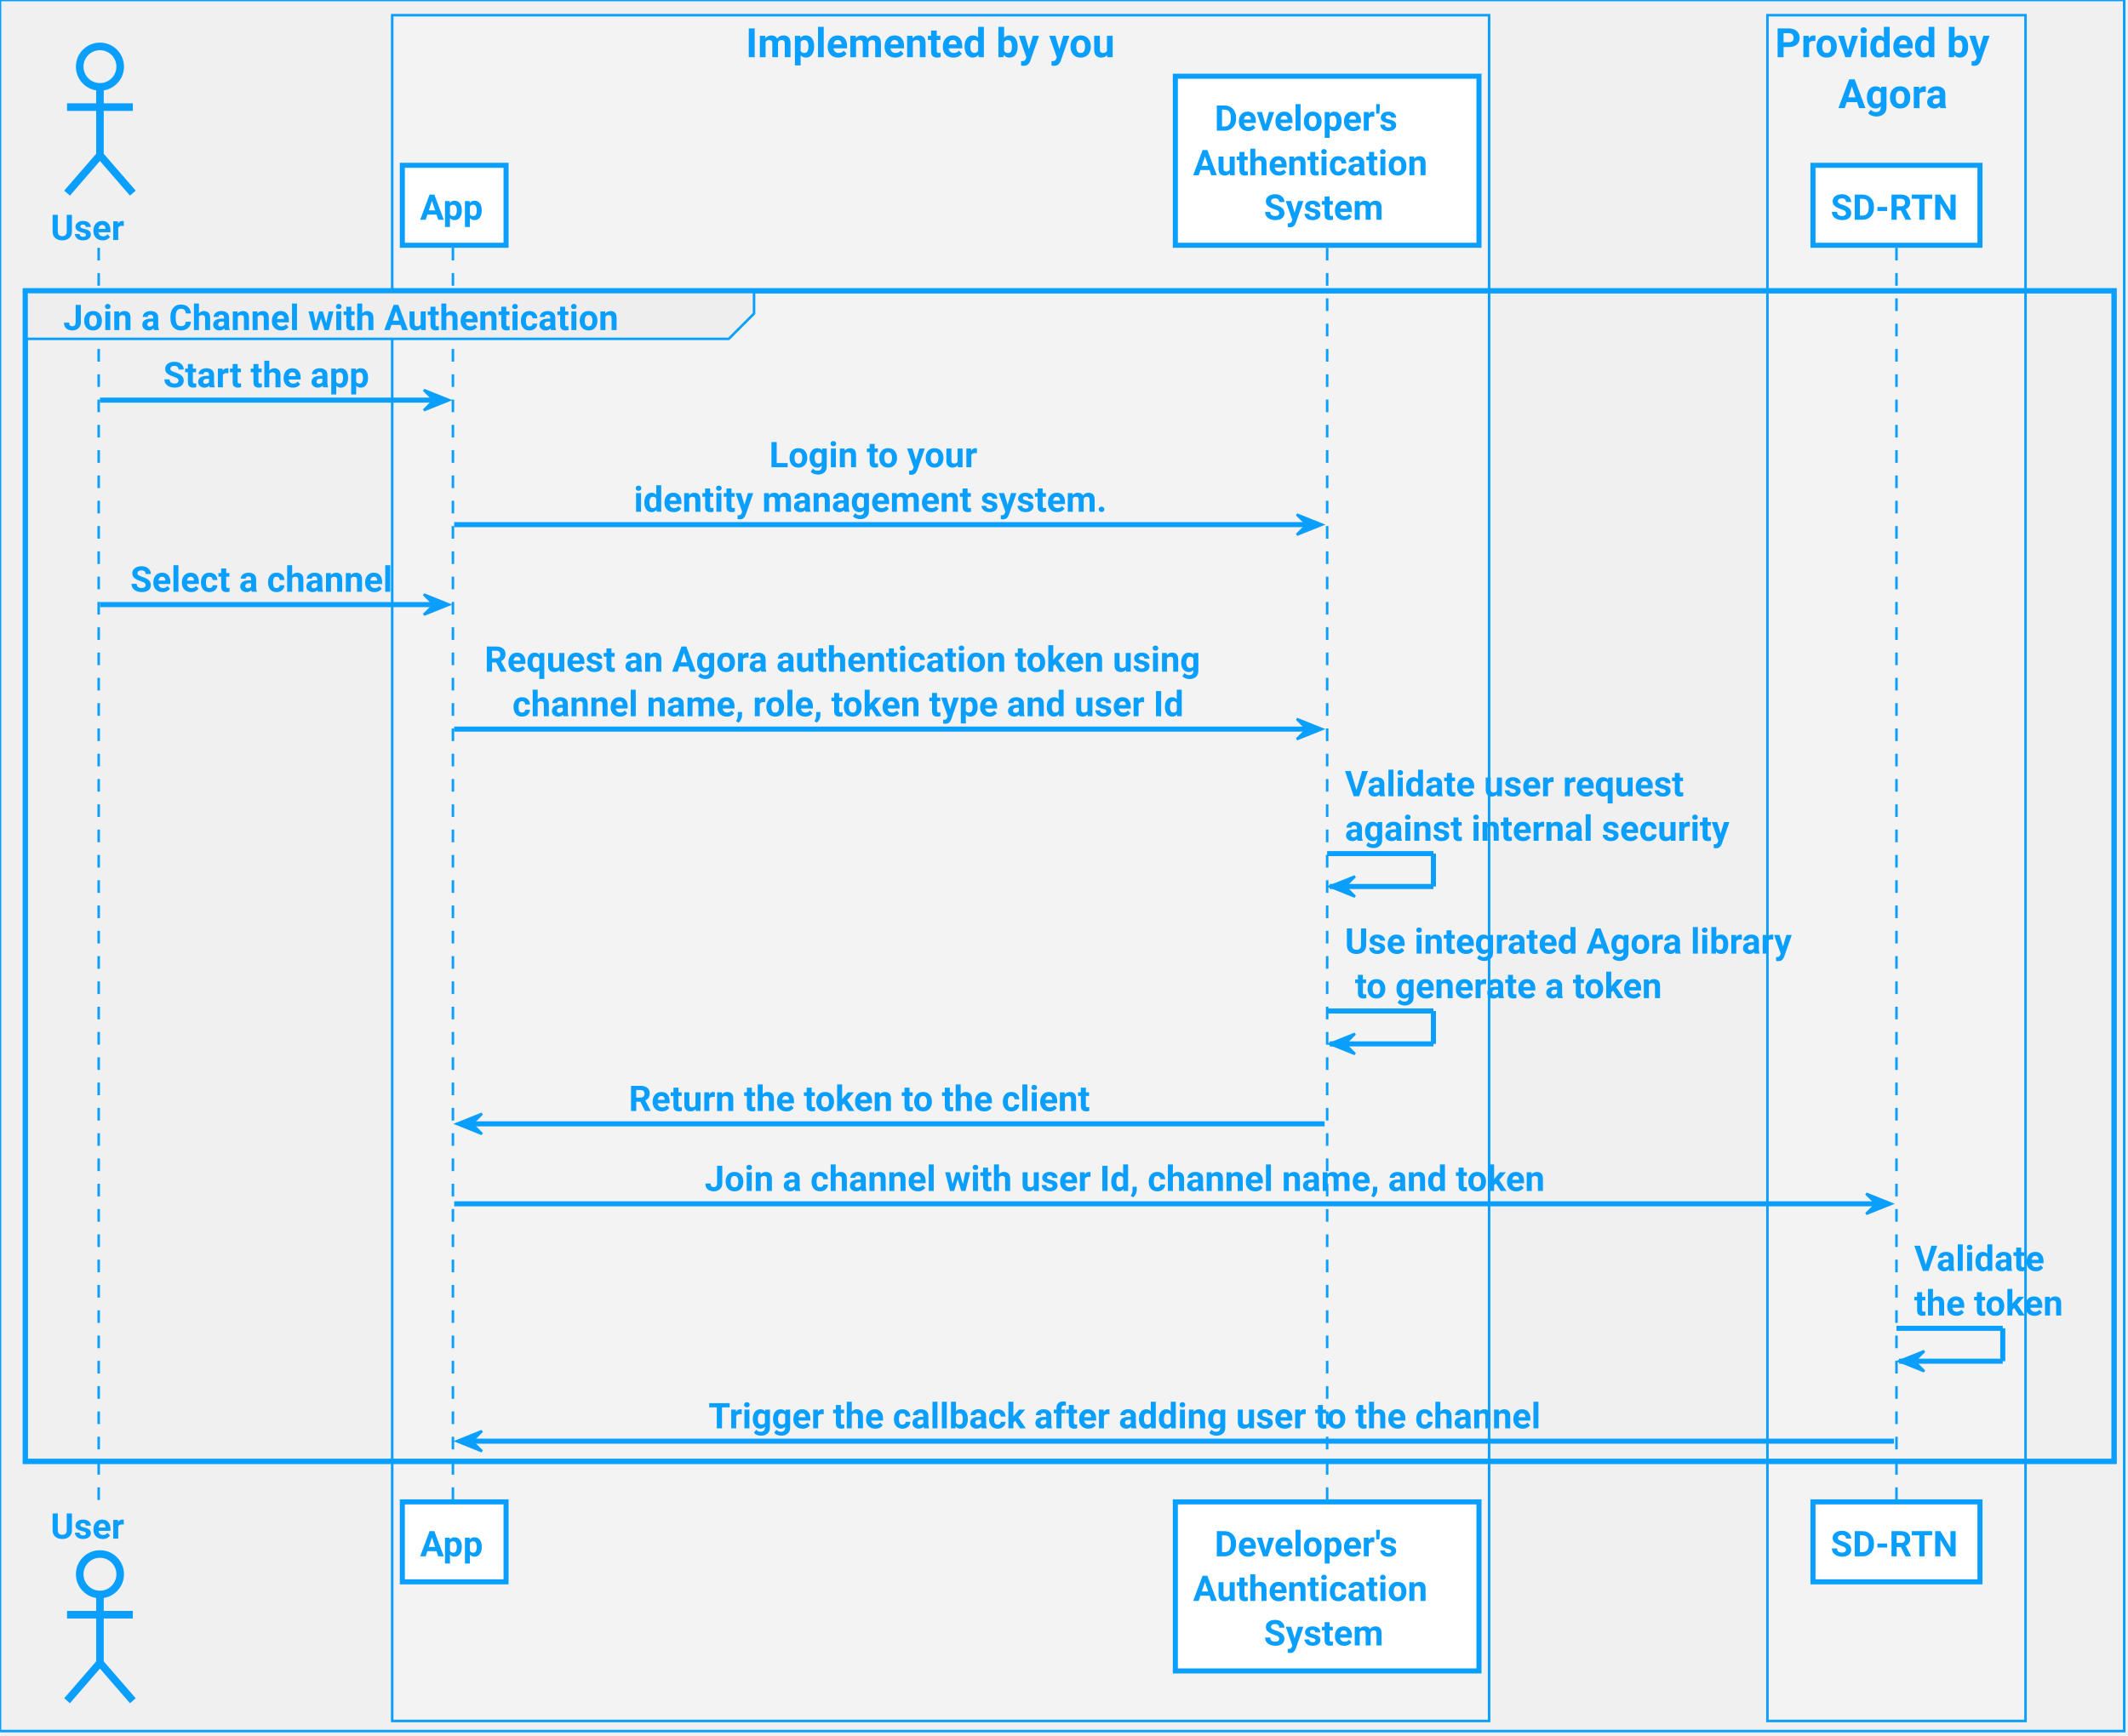
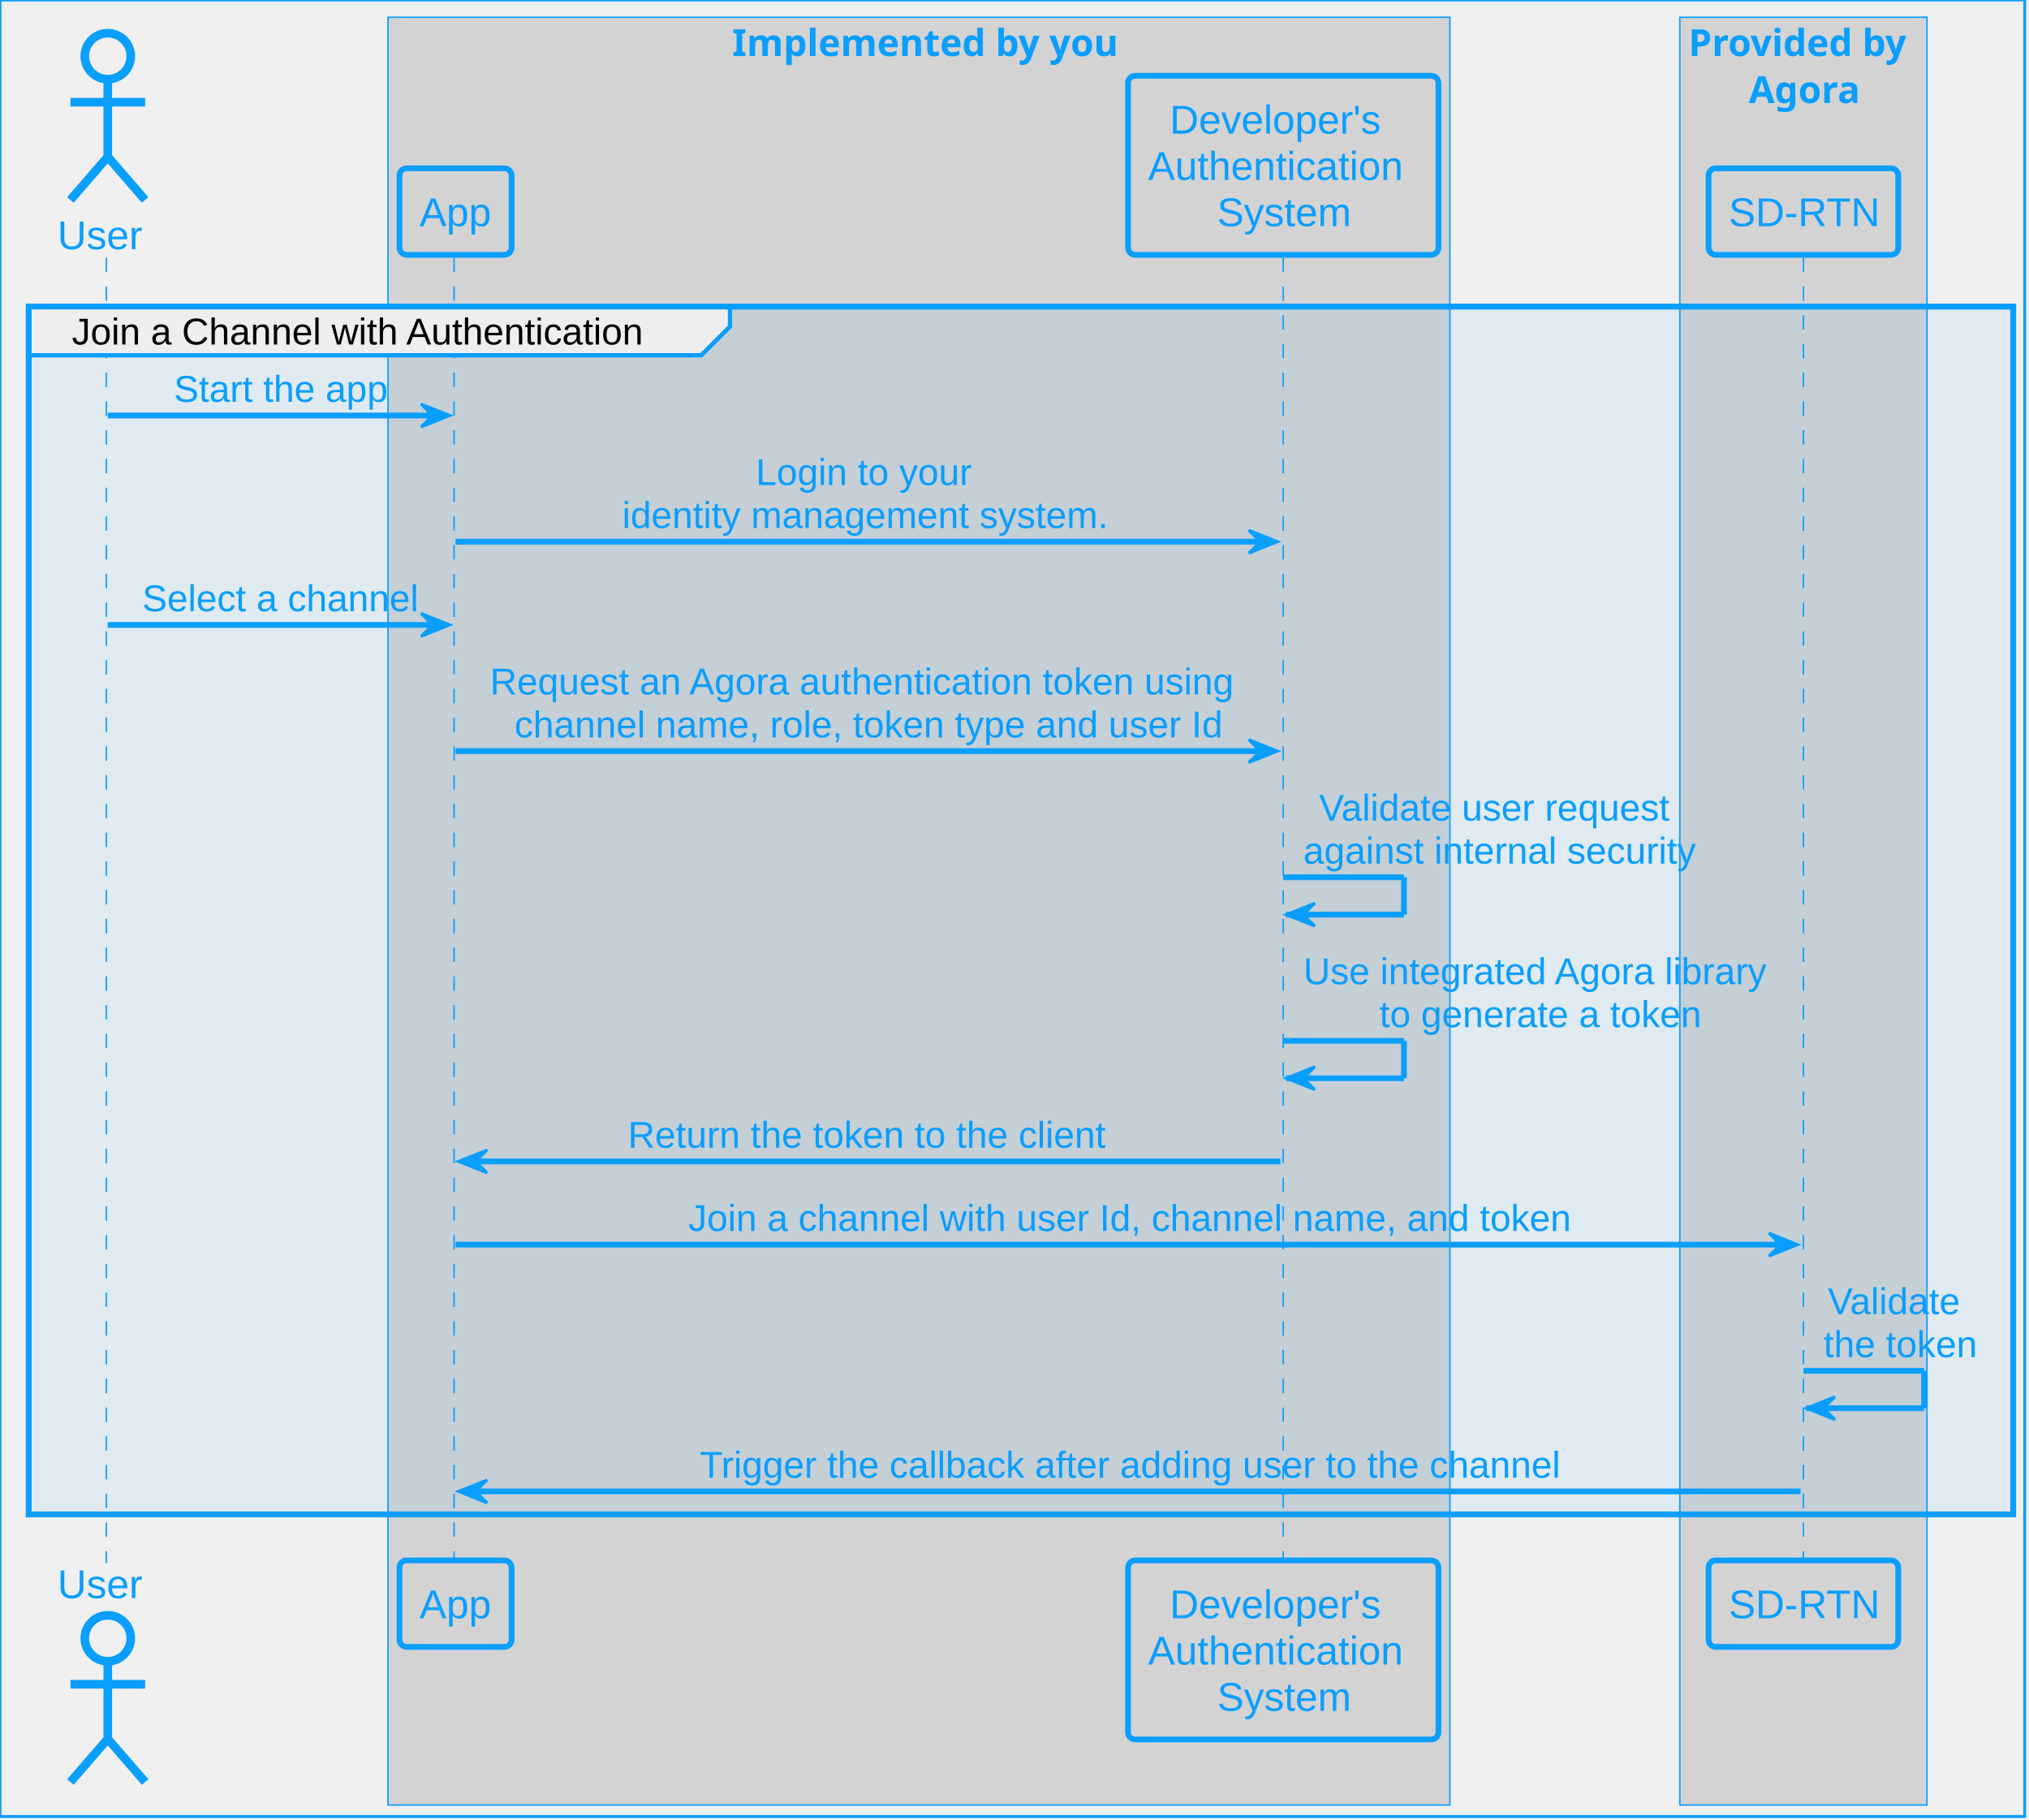
- <svg xmlns="http://www.w3.org/2000/svg" contentScriptType="application/ecmascript" contentStyleType="text/css" height="686px" preserveAspectRatio="none" style="width:841px;height:686px;background:#00000000;" version="1.1" viewBox="0 0 841 686" width="841px" zoomAndPan="magnify">
+ <svg xmlns="http://www.w3.org/2000/svg" contentStyleType="text/css" height="633px" preserveAspectRatio="none" style="width:706px;height:633px;" version="1.1" viewBox="0 0 706 633" width="706px" zoomAndPan="magnify">
  <defs />
  <g>
-     <rect fill="none" height="684.312" style="stroke:#0A9EFD;stroke-width:1.0;" width="839.5" x="0" y="0" />
-     <rect fill="#F3F3F3" height="674.312" style="stroke:#0A9EFD;stroke-width:1.0;" width="433.5" x="155" y="6" />
-     <text fill="#0A9EFD" font-family="Roboto" font-size="16" font-weight="bold" lengthAdjust="spacing" textLength="154" x="294.75" y="22.609">Implemented by you</text>
-     <rect fill="#F3F3F3" height="674.312" style="stroke:#0A9EFD;stroke-width:1.0;" width="102" x="698.5" y="6" />
-     <text fill="#0A9EFD" font-family="Roboto" font-size="16" font-weight="bold" lengthAdjust="spacing" textLength="92" x="701.5" y="22.609">Provided by</text>
-     <text fill="#0A9EFD" font-family="Roboto" font-size="16" font-weight="bold" lengthAdjust="spacing" textLength="46" x="726.5" y="42.734">Agora</text>
-     <rect height="462.75" style="stroke:#0A9EFD;stroke-width:2.0;fill:none;" width="825.5" x="10" y="114.953" />
-     <line style="stroke:#0A9EFD;stroke-width:1.0;fill:none;stroke-dasharray:5.0,5.0;" x1="39" x2="39" y1="97.953" y2="594.703" />
-     <line style="stroke:#0A9EFD;stroke-width:1.0;fill:none;stroke-dasharray:5.0,5.0;" x1="179" x2="179" y1="97.953" y2="594.703" />
-     <line style="stroke:#0A9EFD;stroke-width:1.0;fill:none;stroke-dasharray:5.0,5.0;" x1="524.5" x2="524.5" y1="97.953" y2="594.703" />
-     <line style="stroke:#0A9EFD;stroke-width:1.0;fill:none;stroke-dasharray:5.0,5.0;" x1="749.5" x2="749.5" y1="97.953" y2="594.703" />
-     <text fill="#0A9EFD" font-family="Roboto" font-size="14" font-weight="bold" lengthAdjust="spacing" textLength="33" x="20" y="94.877">User</text>
-     <ellipse cx="39.5" cy="26.344" rx="8" ry="8" style="stroke:#0A9EFD;stroke-width:3.0;fill:none;" />
-     <path d="M39.5,34.344 L39.5,61.344 M26.5,42.344 L52.5,42.344 M39.5,61.344 L26.5,76.344 M39.5,61.344 L52.5,76.344 " fill="none" style="stroke:#0A9EFD;stroke-width:3.0;" />
-     <text fill="#0A9EFD" font-family="Roboto" font-size="14" font-weight="bold" lengthAdjust="spacing" textLength="33" x="20" y="608.236">User</text>
-     <ellipse cx="39.5" cy="622.312" rx="8" ry="8" style="stroke:#0A9EFD;stroke-width:3.0;fill:none;" />
-     <path d="M39.5,630.312 L39.5,657.312 M26.5,638.312 L52.5,638.312 M39.5,657.312 L26.5,672.312 M39.5,657.312 L52.5,672.312 " fill="none" style="stroke:#0A9EFD;stroke-width:3.0;" />
-     <rect fill="#FFFFFF" height="31.609" style="stroke:#0A9EFD;stroke-width:2.0;" width="41" x="159" y="65.344" />
-     <text fill="#0A9EFD" font-family="Roboto" font-size="14" font-weight="bold" lengthAdjust="spacing" textLength="27" x="166" y="86.877">App</text>
-     <rect fill="#FFFFFF" height="31.609" style="stroke:#0A9EFD;stroke-width:2.0;" width="41" x="159" y="593.703" />
-     <text fill="#0A9EFD" font-family="Roboto" font-size="14" font-weight="bold" lengthAdjust="spacing" textLength="27" x="166" y="615.236">App</text>
-     <rect fill="#FFFFFF" height="66.828" style="stroke:#0A9EFD;stroke-width:2.0;" width="120" x="464.5" y="30.125" />
-     <text fill="#0A9EFD" font-family="Roboto" font-size="14" font-weight="bold" lengthAdjust="spacing" textLength="85" x="480" y="51.658">Developer's</text>
-     <text fill="#0A9EFD" font-family="Roboto" font-size="14" font-weight="bold" lengthAdjust="spacing" textLength="102" x="471.5" y="69.268">Authentication</text>
-     <text fill="#0A9EFD" font-family="Roboto" font-size="14" font-weight="bold" lengthAdjust="spacing" textLength="50" x="499.5" y="86.877">System</text>
-     <rect fill="#FFFFFF" height="66.828" style="stroke:#0A9EFD;stroke-width:2.0;" width="120" x="464.5" y="593.703" />
-     <text fill="#0A9EFD" font-family="Roboto" font-size="14" font-weight="bold" lengthAdjust="spacing" textLength="85" x="480" y="615.236">Developer's</text>
-     <text fill="#0A9EFD" font-family="Roboto" font-size="14" font-weight="bold" lengthAdjust="spacing" textLength="102" x="471.5" y="632.846">Authentication</text>
-     <text fill="#0A9EFD" font-family="Roboto" font-size="14" font-weight="bold" lengthAdjust="spacing" textLength="50" x="499.5" y="650.455">System</text>
-     <rect fill="#FFFFFF" height="31.609" style="stroke:#0A9EFD;stroke-width:2.0;" width="66" x="716.5" y="65.344" />
-     <text fill="#0A9EFD" font-family="Roboto" font-size="14" font-weight="bold" lengthAdjust="spacing" textLength="52" x="723.5" y="86.877">SD-RTN</text>
-     <rect fill="#FFFFFF" height="31.609" style="stroke:#0A9EFD;stroke-width:2.0;" width="66" x="716.5" y="593.703" />
-     <text fill="#0A9EFD" font-family="Roboto" font-size="14" font-weight="bold" lengthAdjust="spacing" textLength="52" x="723.5" y="615.236">SD-RTN</text>
-     <path d="M10,114.953 L298,114.953 L298,123.953 L288,133.953 L10,133.953 L10,114.953 " fill="#EEEEEE" style="stroke:#0A9EFD;stroke-width:1.0;" />
-     <rect fill="none" height="462.75" style="stroke:#0A9EFD;stroke-width:2.0;" width="825.5" x="10" y="114.953" />
-     <text fill="#0A9EFD" font-family="Roboto" font-size="14" font-weight="bold" lengthAdjust="spacing" textLength="243" x="25" y="130.486">Join a Channel with Authentication</text>
-     <polygon fill="#0A9EFD" points="167.5,154.172,177.5,158.172,167.5,162.172,171.5,158.172" style="stroke:#0A9EFD;stroke-width:1.0;" />
-     <line style="stroke:#0A9EFD;stroke-width:2.0;" x1="39.5" x2="173.5" y1="158.172" y2="158.172" />
-     <text fill="#0A9EFD" font-family="Roboto" font-size="14" font-weight="bold" lengthAdjust="spacing" textLength="90" x="64.5" y="153.096">Start the app</text>
-     <polygon fill="#0A9EFD" points="512.5,203.391,522.5,207.391,512.5,211.391,516.5,207.391" style="stroke:#0A9EFD;stroke-width:1.0;" />
-     <line style="stroke:#0A9EFD;stroke-width:2.0;" x1="179.5" x2="518.5" y1="207.391" y2="207.391" />
-     <text fill="#0A9EFD" font-family="Roboto" font-size="14" font-weight="bold" lengthAdjust="spacing" textLength="92" x="304" y="184.705">Login to your</text>
-     <text fill="#0A9EFD" font-family="Roboto" font-size="14" font-weight="bold" lengthAdjust="spacing" textLength="203" x="250.5" y="202.315">identity management system.</text>
-     <polygon fill="#0A9EFD" points="167.5,235,177.5,239,167.5,243,171.5,239" style="stroke:#0A9EFD;stroke-width:1.0;" />
-     <line style="stroke:#0A9EFD;stroke-width:2.0;" x1="39.5" x2="173.5" y1="239" y2="239" />
-     <text fill="#0A9EFD" font-family="Roboto" font-size="14" font-weight="bold" lengthAdjust="spacing" textLength="116" x="51.5" y="233.924">Select a channel</text>
-     <polygon fill="#0A9EFD" points="512.5,284.219,522.5,288.219,512.5,292.219,516.5,288.219" style="stroke:#0A9EFD;stroke-width:1.0;" />
-     <line style="stroke:#0A9EFD;stroke-width:2.0;" x1="179.5" x2="518.5" y1="288.219" y2="288.219" />
-     <text fill="#0A9EFD" font-family="Roboto" font-size="14" font-weight="bold" lengthAdjust="spacing" textLength="317" x="191.5" y="265.533">Request an Agora authentication token using</text>
-     <text fill="#0A9EFD" font-family="Roboto" font-size="14" font-weight="bold" lengthAdjust="spacing" textLength="299" x="202.5" y="283.143">channel name, role, token type and user Id</text>
-     <line style="stroke:#0A9EFD;stroke-width:2.0;" x1="524.5" x2="566.5" y1="337.438" y2="337.438" />
-     <line style="stroke:#0A9EFD;stroke-width:2.0;" x1="566.5" x2="566.5" y1="337.438" y2="350.438" />
-     <line style="stroke:#0A9EFD;stroke-width:2.0;" x1="525.5" x2="566.5" y1="350.438" y2="350.438" />
-     <polygon fill="#0A9EFD" points="535.5,346.438,525.5,350.438,535.5,354.438,531.5,350.438" style="stroke:#0A9EFD;stroke-width:1.0;" />
-     <text fill="#0A9EFD" font-family="Roboto" font-size="14" font-weight="bold" lengthAdjust="spacing" textLength="151" x="531.5" y="314.752">Validate user request</text>
-     <text fill="#0A9EFD" font-family="Roboto" font-size="14" font-weight="bold" lengthAdjust="spacing" textLength="169" x="531.5" y="332.361">against internal security</text>
-     <line style="stroke:#0A9EFD;stroke-width:2.0;" x1="524.5" x2="566.5" y1="399.656" y2="399.656" />
-     <line style="stroke:#0A9EFD;stroke-width:2.0;" x1="566.5" x2="566.5" y1="399.656" y2="412.656" />
-     <line style="stroke:#0A9EFD;stroke-width:2.0;" x1="525.5" x2="566.5" y1="412.656" y2="412.656" />
-     <polygon fill="#0A9EFD" points="535.5,408.656,525.5,412.656,535.5,416.656,531.5,412.656" style="stroke:#0A9EFD;stroke-width:1.0;" />
-     <text fill="#0A9EFD" font-family="Roboto" font-size="14" font-weight="bold" lengthAdjust="spacing" textLength="197" x="531.5" y="376.971">Use integrated Agora library</text>
-     <text fill="#0A9EFD" font-family="Roboto" font-size="14" font-weight="bold" lengthAdjust="spacing" textLength="138" x="535.5" y="394.58">to generate a token</text>
-     <polygon fill="#0A9EFD" points="190.5,440.266,180.5,444.266,190.5,448.266,186.5,444.266" style="stroke:#0A9EFD;stroke-width:1.0;" />
-     <line style="stroke:#0A9EFD;stroke-width:2.0;" x1="184.5" x2="523.5" y1="444.266" y2="444.266" />
-     <text fill="#0A9EFD" font-family="Roboto" font-size="14" font-weight="bold" lengthAdjust="spacing" textLength="207" x="248.5" y="439.19">Return the token to the client</text>
-     <polygon fill="#0A9EFD" points="737.5,471.875,747.5,475.875,737.5,479.875,741.5,475.875" style="stroke:#0A9EFD;stroke-width:1.0;" />
-     <line style="stroke:#0A9EFD;stroke-width:2.0;" x1="179.5" x2="743.5" y1="475.875" y2="475.875" />
-     <text fill="#0A9EFD" font-family="Roboto" font-size="14" font-weight="bold" lengthAdjust="spacing" textLength="372" x="278.5" y="470.799">Join a channel with user Id, channel name, and token</text>
-     <line style="stroke:#0A9EFD;stroke-width:2.0;" x1="749.5" x2="791.5" y1="525.094" y2="525.094" />
-     <line style="stroke:#0A9EFD;stroke-width:2.0;" x1="791.5" x2="791.5" y1="525.094" y2="538.094" />
-     <line style="stroke:#0A9EFD;stroke-width:2.0;" x1="750.5" x2="791.5" y1="538.094" y2="538.094" />
-     <polygon fill="#0A9EFD" points="760.5,534.094,750.5,538.094,760.5,542.094,756.5,538.094" style="stroke:#0A9EFD;stroke-width:1.0;" />
-     <text fill="#0A9EFD" font-family="Roboto" font-size="14" font-weight="bold" lengthAdjust="spacing" textLength="56" x="756.5" y="502.408">Validate</text>
-     <text fill="#0A9EFD" font-family="Roboto" font-size="14" font-weight="bold" lengthAdjust="spacing" textLength="67" x="756.5" y="520.018">the token</text>
-     <polygon fill="#0A9EFD" points="190.5,565.703,180.5,569.703,190.5,573.703,186.5,569.703" style="stroke:#0A9EFD;stroke-width:1.0;" />
-     <line style="stroke:#0A9EFD;stroke-width:2.0;" x1="184.5" x2="748.5" y1="569.703" y2="569.703" />
-     <text fill="#0A9EFD" font-family="Roboto" font-size="14" font-weight="bold" lengthAdjust="spacing" textLength="369" x="280" y="564.627">Trigger the callback after adding user to the channel</text>
+     <rect fill="none" height="631.926" style="stroke:#0A9EFD;stroke-width:1.0;" width="704.5" x="0" y="0" />
+     <rect fill="#999999" fill-opacity="0.333" height="621.926" style="stroke:#0A9EFD;stroke-width:0.5;" width="369.5" x="135" y="6" />
+     <text fill="#0A9EFD" font-family="sans-serif" font-size="13" font-weight="bold" lengthAdjust="spacing" textLength="130" x="254.75" y="19.495">Implemented by you</text>
+     <rect fill="#999999" fill-opacity="0.333" height="621.926" style="stroke:#0A9EFD;stroke-width:0.5;" width="86" x="584.5" y="6" />
+     <text fill="#0A9EFD" font-family="sans-serif" font-size="13" font-weight="bold" lengthAdjust="spacing" textLength="76" x="587.5" y="19.495">Provided by</text>
+     <text fill="#0A9EFD" font-family="sans-serif" font-size="13" font-weight="bold" lengthAdjust="spacing" textLength="38" x="608.5" y="35.847">Agora</text>
+     <rect fill="#0A9EFD" fill-opacity="0.067" height="420.18" style="stroke:#0A9EFD;stroke-width:2.0;" width="690.5" x="10" y="106.647" />
+     <line style="stroke:#0A9EFD;stroke-width:0.5;stroke-dasharray:5.0,5.0;" x1="37" x2="37" y1="89.647" y2="543.827" />
+     <line style="stroke:#0A9EFD;stroke-width:0.5;stroke-dasharray:5.0,5.0;" x1="158" x2="158" y1="89.647" y2="543.827" />
+     <line style="stroke:#0A9EFD;stroke-width:0.5;stroke-dasharray:5.0,5.0;" x1="446.5" x2="446.5" y1="89.647" y2="543.827" />
+     <line style="stroke:#0A9EFD;stroke-width:0.5;stroke-dasharray:5.0,5.0;" x1="627.5" x2="627.5" y1="89.647" y2="543.827" />
+     <text fill="#0A9EFD" font-family="Arial" font-size="14" lengthAdjust="spacing" textLength="29" x="20" y="86.681">User</text>
+     <ellipse cx="37.5" cy="19.549" fill="none" rx="8" ry="8" style="stroke:#0A9EFD;stroke-width:3.0;" />
+     <path d="M37.5,27.549 L37.5,54.549 M24.5,35.549 L50.5,35.549 M37.5,54.549 L24.5,69.549 M37.5,54.549 L50.5,69.549 " fill="none" style="stroke:#0A9EFD;stroke-width:3.0;" />
+     <text fill="#0A9EFD" font-family="Arial" font-size="14" lengthAdjust="spacing" textLength="29" x="20" y="555.959">User</text>
+     <ellipse cx="37.5" cy="569.926" fill="none" rx="8" ry="8" style="stroke:#0A9EFD;stroke-width:3.0;" />
+     <path d="M37.5,577.926 L37.5,604.926 M24.5,585.926 L50.5,585.926 M37.5,604.926 L24.5,619.926 M37.5,604.926 L50.5,619.926 " fill="none" style="stroke:#0A9EFD;stroke-width:3.0;" />
+     <rect fill="none" height="30.099" rx="2.5" ry="2.5" style="stroke:#0A9EFD;stroke-width:2.0;" width="39" x="139" y="58.549" />
+     <text fill="#0A9EFD" font-family="Arial" font-size="14" lengthAdjust="spacing" textLength="25" x="146" y="78.681">App</text>
+     <rect fill="none" height="30.099" rx="2.5" ry="2.5" style="stroke:#0A9EFD;stroke-width:2.0;" width="39" x="139" y="542.827" />
+     <text fill="#0A9EFD" font-family="Arial" font-size="14" lengthAdjust="spacing" textLength="25" x="146" y="562.959">App</text>
+     <rect fill="none" height="62.296" rx="2.5" ry="2.5" style="stroke:#0A9EFD;stroke-width:2.0;" width="108" x="392.5" y="26.352" />
+     <text fill="#0A9EFD" font-family="Arial" font-size="14" lengthAdjust="spacing" textLength="75" x="407" y="46.483">Developer's</text>
+     <text fill="#0A9EFD" font-family="Arial" font-size="14" lengthAdjust="spacing" textLength="90" x="399.5" y="62.582">Authentication</text>
+     <text fill="#0A9EFD" font-family="Arial" font-size="14" lengthAdjust="spacing" textLength="46" x="423.5" y="78.681">System</text>
+     <rect fill="none" height="62.296" rx="2.5" ry="2.5" style="stroke:#0A9EFD;stroke-width:2.0;" width="108" x="392.5" y="542.827" />
+     <text fill="#0A9EFD" font-family="Arial" font-size="14" lengthAdjust="spacing" textLength="75" x="407" y="562.959">Developer's</text>
+     <text fill="#0A9EFD" font-family="Arial" font-size="14" lengthAdjust="spacing" textLength="90" x="399.5" y="579.058">Authentication</text>
+     <text fill="#0A9EFD" font-family="Arial" font-size="14" lengthAdjust="spacing" textLength="46" x="423.5" y="595.156">System</text>
+     <rect fill="none" height="30.099" rx="2.5" ry="2.5" style="stroke:#0A9EFD;stroke-width:2.0;" width="66" x="594.5" y="58.549" />
+     <text fill="#0A9EFD" font-family="Arial" font-size="14" lengthAdjust="spacing" textLength="52" x="601.5" y="78.681">SD-RTN</text>
+     <rect fill="none" height="30.099" rx="2.5" ry="2.5" style="stroke:#0A9EFD;stroke-width:2.0;" width="66" x="594.5" y="542.827" />
+     <text fill="#0A9EFD" font-family="Arial" font-size="14" lengthAdjust="spacing" textLength="52" x="601.5" y="562.959">SD-RTN</text>
+     <path d="M10,106.647 L254,106.647 L254,113.596 L244,123.596 L10,123.596 L10,106.647 " fill="#EEEEEE" style="stroke:#0A9EFD;stroke-width:1.5;" />
+     <rect fill="none" height="420.18" style="stroke:#0A9EFD;stroke-width:2.0;" width="690.5" x="10" y="106.647" />
+     <text fill="#000000" font-family="Arial" font-size="13" lengthAdjust="spacing" textLength="199" x="25" y="119.841">Join a Channel with Authentication</text>
+     <polygon fill="#0A9EFD" points="146.5,140.545,156.5,144.545,146.5,148.545,150.5,144.545" style="stroke:#0A9EFD;stroke-width:1.0;" />
+     <line style="stroke:#0A9EFD;stroke-width:2.0;" x1="37.5" x2="152.5" y1="144.545" y2="144.545" />
+     <text fill="#0A9EFD" font-family="Arial" font-size="13" lengthAdjust="spacing" textLength="75" x="60.5" y="139.79">Start the app</text>
+     <polygon fill="#0A9EFD" points="434.5,184.442,444.5,188.442,434.5,192.442,438.5,188.442" style="stroke:#0A9EFD;stroke-width:1.0;" />
+     <line style="stroke:#0A9EFD;stroke-width:2.0;" x1="158.5" x2="440.5" y1="188.442" y2="188.442" />
+     <text fill="#0A9EFD" font-family="Arial" font-size="13" lengthAdjust="spacing" textLength="75" x="263" y="168.739">Login to your</text>
+     <text fill="#0A9EFD" font-family="Arial" font-size="13" lengthAdjust="spacing" textLength="172" x="216.5" y="183.688">identity management system.</text>
+     <polygon fill="#0A9EFD" points="146.5,213.391,156.5,217.391,146.5,221.391,150.5,217.391" style="stroke:#0A9EFD;stroke-width:1.0;" />
+     <line style="stroke:#0A9EFD;stroke-width:2.0;" x1="37.5" x2="152.5" y1="217.391" y2="217.391" />
+     <text fill="#0A9EFD" font-family="Arial" font-size="13" lengthAdjust="spacing" textLength="97" x="49.5" y="212.636">Select a channel</text>
+     <polygon fill="#0A9EFD" points="434.5,257.289,444.5,261.289,434.5,265.289,438.5,261.289" style="stroke:#0A9EFD;stroke-width:1.0;" />
+     <line style="stroke:#0A9EFD;stroke-width:2.0;" x1="158.5" x2="440.5" y1="261.289" y2="261.289" />
+     <text fill="#0A9EFD" font-family="Arial" font-size="13" lengthAdjust="spacing" textLength="260" x="170.5" y="241.585">Request an Agora authentication token using</text>
+     <text fill="#0A9EFD" font-family="Arial" font-size="13" lengthAdjust="spacing" textLength="247" x="179" y="256.534">channel name, role, token type and user Id</text>
+     <line style="stroke:#0A9EFD;stroke-width:2.0;" x1="446.5" x2="488.5" y1="305.186" y2="305.186" />
+     <line style="stroke:#0A9EFD;stroke-width:2.0;" x1="488.5" x2="488.5" y1="305.186" y2="318.186" />
+     <line style="stroke:#0A9EFD;stroke-width:2.0;" x1="447.5" x2="488.5" y1="318.186" y2="318.186" />
+     <polygon fill="#0A9EFD" points="457.5,314.186,447.5,318.186,457.5,322.186,453.5,318.186" style="stroke:#0A9EFD;stroke-width:1.0;" />
+     <text fill="#0A9EFD" font-family="Arial" font-size="13" lengthAdjust="spacing" textLength="123" x="459" y="285.482">Validate user request</text>
+     <text fill="#0A9EFD" font-family="Arial" font-size="13" lengthAdjust="spacing" textLength="138" x="453.5" y="300.431">against internal security</text>
+     <line style="stroke:#0A9EFD;stroke-width:2.0;" x1="446.5" x2="488.5" y1="362.084" y2="362.084" />
+     <line style="stroke:#0A9EFD;stroke-width:2.0;" x1="488.5" x2="488.5" y1="362.084" y2="375.084" />
+     <line style="stroke:#0A9EFD;stroke-width:2.0;" x1="447.5" x2="488.5" y1="375.084" y2="375.084" />
+     <polygon fill="#0A9EFD" points="457.5,371.084,447.5,375.084,457.5,379.084,453.5,375.084" style="stroke:#0A9EFD;stroke-width:1.0;" />
+     <text fill="#0A9EFD" font-family="Arial" font-size="13" lengthAdjust="spacing" textLength="161" x="453.5" y="342.38">Use integrated Agora library</text>
+     <text fill="#0A9EFD" font-family="Arial" font-size="13" lengthAdjust="spacing" textLength="112" x="480" y="357.329">to generate a token</text>
+     <polygon fill="#0A9EFD" points="169.5,400.032,159.5,404.032,169.5,408.032,165.5,404.032" style="stroke:#0A9EFD;stroke-width:1.0;" />
+     <line style="stroke:#0A9EFD;stroke-width:2.0;" x1="163.5" x2="445.5" y1="404.032" y2="404.032" />
+     <text fill="#0A9EFD" font-family="Arial" font-size="13" lengthAdjust="spacing" textLength="168" x="218.5" y="399.277">Return the token to the client</text>
+     <polygon fill="#0A9EFD" points="615.5,428.981,625.5,432.981,615.5,436.981,619.5,432.981" style="stroke:#0A9EFD;stroke-width:1.0;" />
+     <line style="stroke:#0A9EFD;stroke-width:2.0;" x1="158.5" x2="621.5" y1="432.981" y2="432.981" />
+     <text fill="#0A9EFD" font-family="Arial" font-size="13" lengthAdjust="spacing" textLength="307" x="239.5" y="428.226">Join a channel with user Id, channel name, and token</text>
+     <line style="stroke:#0A9EFD;stroke-width:2.0;" x1="627.5" x2="669.5" y1="476.878" y2="476.878" />
+     <line style="stroke:#0A9EFD;stroke-width:2.0;" x1="669.5" x2="669.5" y1="476.878" y2="489.878" />
+     <line style="stroke:#0A9EFD;stroke-width:2.0;" x1="628.5" x2="669.5" y1="489.878" y2="489.878" />
+     <polygon fill="#0A9EFD" points="638.5,485.878,628.5,489.878,638.5,493.878,634.5,489.878" style="stroke:#0A9EFD;stroke-width:1.0;" />
+     <text fill="#0A9EFD" font-family="Arial" font-size="13" lengthAdjust="spacing" textLength="47" x="636" y="457.175">Validate</text>
+     <text fill="#0A9EFD" font-family="Arial" font-size="13" lengthAdjust="spacing" textLength="54" x="634.5" y="472.123">the token</text>
+     <polygon fill="#0A9EFD" points="169.5,514.827,159.5,518.827,169.5,522.827,165.5,518.827" style="stroke:#0A9EFD;stroke-width:1.0;" />
+     <line style="stroke:#0A9EFD;stroke-width:2.0;" x1="163.5" x2="626.5" y1="518.827" y2="518.827" />
+     <text fill="#0A9EFD" font-family="Arial" font-size="13" lengthAdjust="spacing" textLength="299" x="243.5" y="514.072">Trigger the callback after adding user to the channel</text>
  </g>
</svg>
